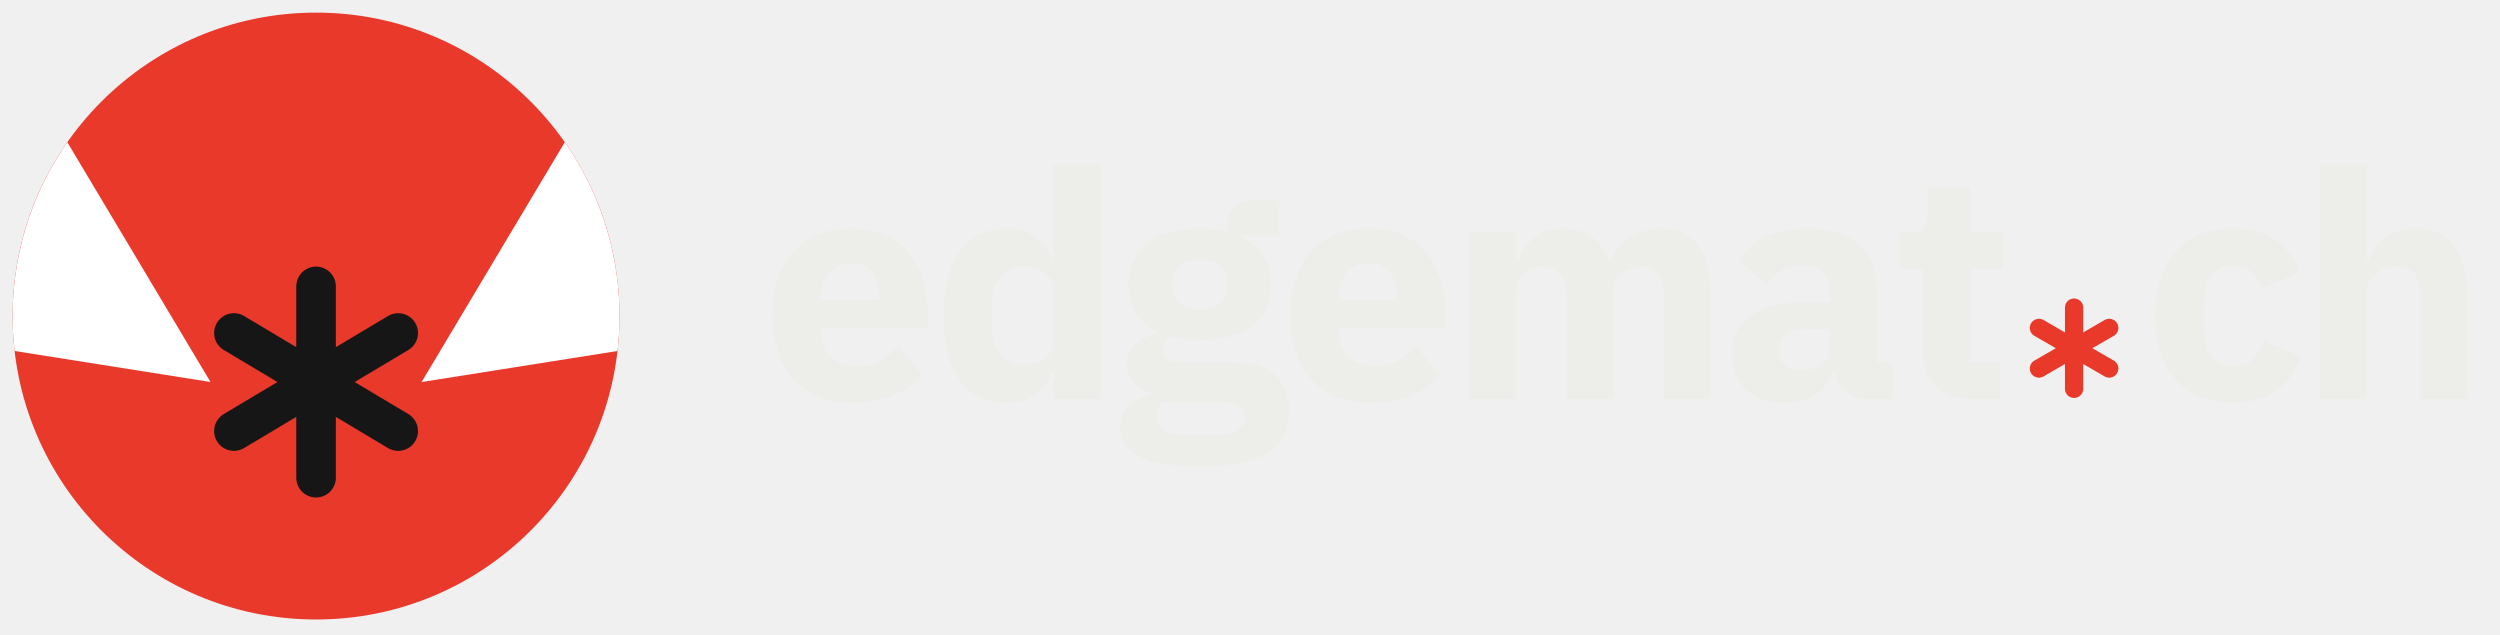
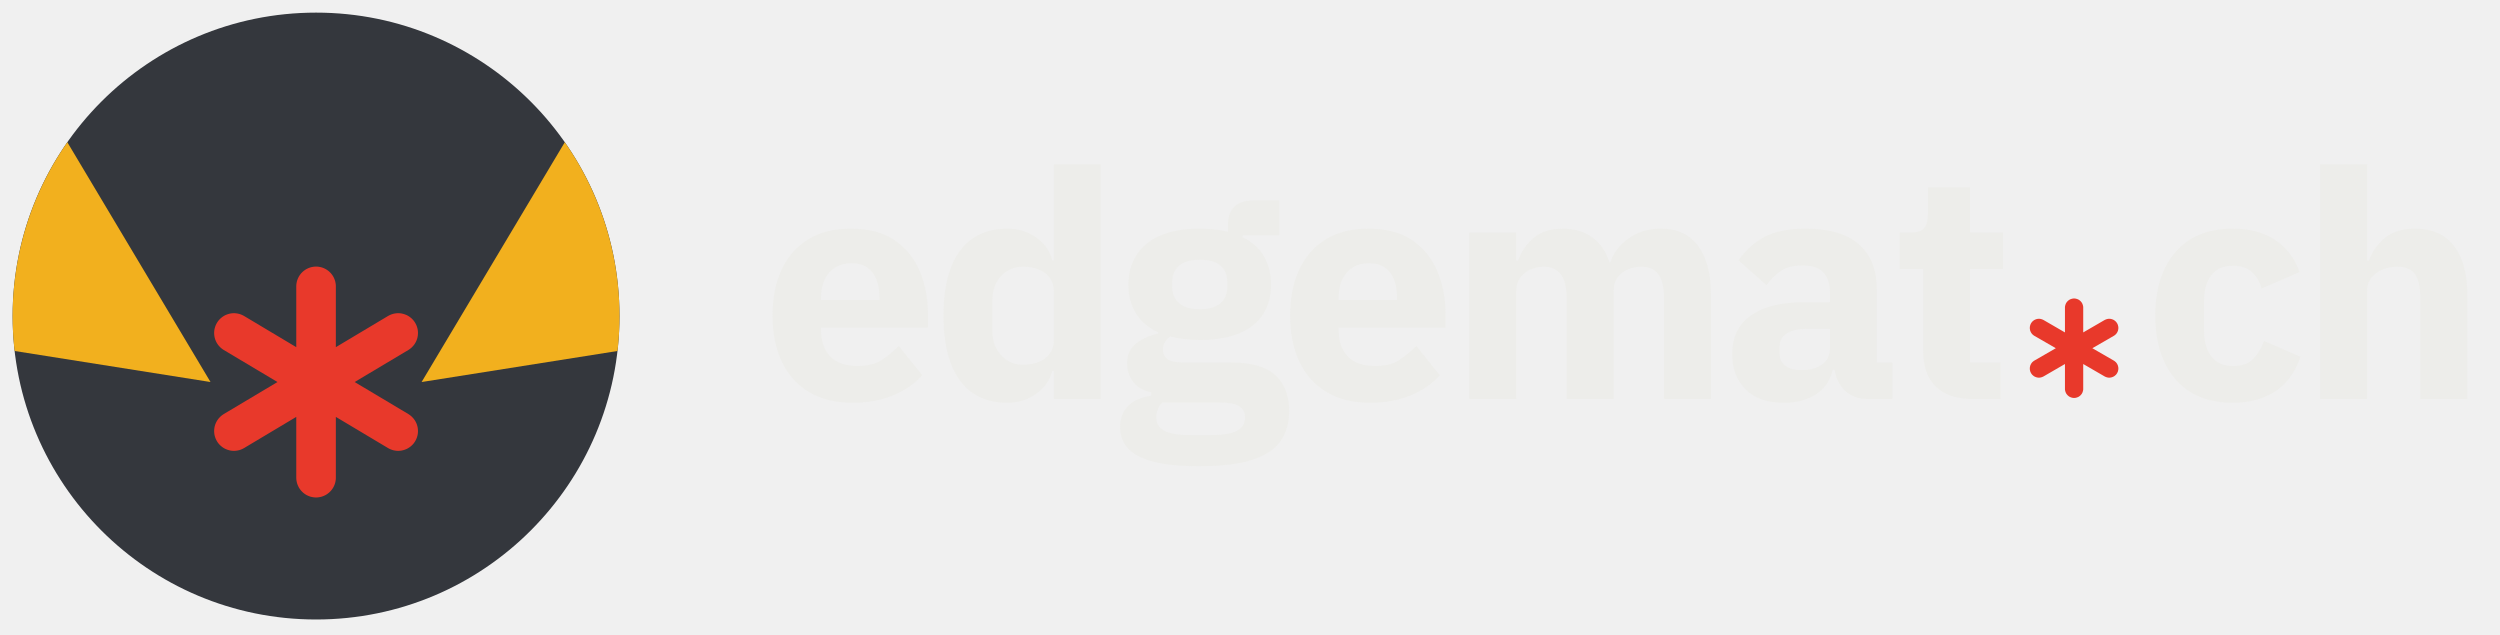
<svg xmlns="http://www.w3.org/2000/svg" width="394.15" height="100" viewBox="0 0 394.15 100">
  <g id="mark" transform="translate(-2.17 -2.17) scale(0.52)">
-     <circle id="ring" cx="100" cy="100" r="92" fill="#E8392B" />
-     <path id="edge-left" fill="#FFFFFF" d="M68 120 L24.59 47.3 L24.14 47.95 L23.5 48.89 L22.88 49.83 L22.27 50.78 L21.68 51.74 L21.09 52.7 L20.51 53.67 L19.95 54.65 L19.4 55.64 L18.86 56.63 L18.34 57.63 L17.82 58.64 L17.32 59.65 L16.83 60.66 L16.36 61.69 L15.89 62.72 L15.44 63.75 L15 64.79 L14.58 65.84 L14.16 66.89 L13.76 67.95 L13.38 69.01 L13 70.07 L12.64 71.14 L12.3 72.22 L11.96 73.29 L11.64 74.38 L11.33 75.46 L11.04 76.55 L10.76 77.65 L10.49 78.74 L10.24 79.84 L9.99 80.95 L9.77 82.05 L9.55 83.16 L9.35 84.27 L9.17 85.39 L9 86.5 L8.84 87.62 L8.69 88.74 L8.56 89.86 L8.44 90.98 L8.34 92.11 L8.25 93.23 L8.17 94.36 L8.11 95.49 L8.06 96.61 L8.03 97.74 L8.01 98.87 L8 100 L8.01 101.13 L8.03 102.26 L8.06 103.39 L8.11 104.51 L8.17 105.64 L8.25 106.77 L8.34 107.89 L8.44 109.02 L8.56 110.14 L8.61 110.59 Z" />
-     <path id="edge-right" fill="#FFFFFF" d="M132 120 L191.39 110.59 L191.44 110.14 L191.56 109.02 L191.66 107.89 L191.75 106.77 L191.83 105.64 L191.89 104.51 L191.94 103.39 L191.97 102.26 L191.99 101.13 L192 100 L191.99 98.87 L191.97 97.74 L191.94 96.61 L191.89 95.49 L191.83 94.36 L191.75 93.23 L191.66 92.11 L191.56 90.98 L191.44 89.86 L191.31 88.74 L191.16 87.62 L191 86.5 L190.83 85.39 L190.65 84.27 L190.45 83.16 L190.23 82.05 L190.01 80.95 L189.76 79.84 L189.51 78.74 L189.24 77.65 L188.96 76.55 L188.67 75.46 L188.36 74.38 L188.04 73.29 L187.7 72.22 L187.36 71.14 L187 70.07 L186.62 69.01 L186.24 67.95 L185.84 66.89 L185.42 65.84 L185 64.79 L184.56 63.75 L184.11 62.72 L183.64 61.69 L183.17 60.66 L182.68 59.65 L182.18 58.64 L181.66 57.63 L181.14 56.63 L180.6 55.64 L180.05 54.65 L179.49 53.67 L178.91 52.7 L178.32 51.74 L177.73 50.78 L177.12 49.83 L176.5 48.89 L175.86 47.95 L175.41 47.3 Z" />
-     <path id="spark" fill="#161616" d="M94.01 149.39 L94.05 149.78 L94.12 150.17 L94.2 150.55 L94.32 150.93 L94.46 151.3 L94.62 151.65 L94.8 152 L95.01 152.33 L95.24 152.65 L95.49 152.96 L95.76 153.24 L96.04 153.51 L96.35 153.76 L96.67 153.99 L97 154.2 L97.35 154.38 L97.7 154.54 L98.07 154.68 L98.45 154.8 L98.83 154.88 L99.22 154.95 L99.61 154.99 L100 155 L100.39 154.99 L100.78 154.95 L101.17 154.88 L101.55 154.8 L101.93 154.68 L102.3 154.54 L102.65 154.38 L103 154.2 L103.33 153.99 L103.65 153.76 L103.96 153.51 L104.24 153.24 L104.51 152.96 L104.76 152.65 L104.99 152.33 L105.2 152 L105.38 151.65 L105.54 151.3 L105.68 150.93 L105.8 150.55 L105.88 150.17 L105.95 149.78 L105.99 149.39 L106 149 L106 130.57 L121.82 140.02 L122.17 140.21 L122.52 140.37 L122.89 140.52 L123.26 140.64 L123.64 140.73 L124.03 140.8 L124.42 140.85 L124.81 140.87 L125.2 140.86 L125.6 140.83 L125.98 140.77 L126.37 140.68 L126.75 140.57 L127.11 140.44 L127.47 140.29 L127.82 140.11 L128.16 139.9 L128.48 139.68 L128.79 139.43 L129.08 139.17 L129.35 138.89 L129.61 138.59 L129.84 138.27 L130.05 137.94 L130.24 137.6 L130.41 137.24 L130.55 136.88 L130.67 136.5 L130.77 136.12 L130.84 135.74 L130.88 135.35 L130.9 134.95 L130.89 134.56 L130.86 134.17 L130.8 133.78 L130.72 133.4 L130.61 133.02 L130.48 132.65 L130.32 132.29 L130.14 131.94 L129.94 131.61 L129.71 131.28 L129.47 130.98 L129.2 130.69 L128.92 130.41 L128.62 130.16 L128.31 129.93 L127.98 129.71 L111.7 120 L127.98 110.29 L128.31 110.07 L128.62 109.84 L128.92 109.59 L129.2 109.31 L129.47 109.02 L129.71 108.72 L129.94 108.39 L130.14 108.06 L130.32 107.71 L130.48 107.35 L130.61 106.98 L130.72 106.6 L130.8 106.22 L130.86 105.83 L130.89 105.44 L130.9 105.05 L130.88 104.65 L130.84 104.26 L130.77 103.88 L130.67 103.5 L130.55 103.12 L130.41 102.76 L130.24 102.4 L130.05 102.06 L129.84 101.73 L129.61 101.41 L129.35 101.11 L129.08 100.83 L128.79 100.57 L128.48 100.32 L128.16 100.1 L127.82 99.89 L127.47 99.71 L127.11 99.56 L126.75 99.43 L126.37 99.32 L125.98 99.23 L125.6 99.17 L125.2 99.14 L124.81 99.13 L124.42 99.15 L124.03 99.2 L123.64 99.27 L123.26 99.36 L122.89 99.48 L122.52 99.63 L122.17 99.79 L121.82 99.98 L106 109.43 L106 91 L105.99 90.61 L105.95 90.22 L105.88 89.83 L105.8 89.45 L105.68 89.07 L105.54 88.7 L105.38 88.35 L105.2 88 L104.99 87.67 L104.76 87.35 L104.51 87.04 L104.24 86.76 L103.96 86.49 L103.65 86.24 L103.33 86.01 L103 85.8 L102.65 85.62 L102.3 85.46 L101.93 85.32 L101.55 85.2 L101.17 85.12 L100.78 85.05 L100.39 85.01 L100 85 L99.61 85.01 L99.22 85.05 L98.83 85.12 L98.45 85.2 L98.07 85.32 L97.7 85.46 L97.35 85.62 L97 85.8 L96.67 86.01 L96.35 86.24 L96.04 86.49 L95.76 86.76 L95.49 87.04 L95.24 87.35 L95.01 87.67 L94.8 88 L94.62 88.35 L94.46 88.7 L94.32 89.07 L94.2 89.45 L94.12 89.83 L94.05 90.22 L94.01 90.61 L94 91 L94 109.43 L78.18 99.98 L77.83 99.79 L77.48 99.63 L77.11 99.48 L76.74 99.36 L76.36 99.27 L75.97 99.2 L75.58 99.15 L75.19 99.13 L74.8 99.14 L74.4 99.17 L74.02 99.23 L73.63 99.32 L73.25 99.43 L72.89 99.56 L72.53 99.71 L72.18 99.89 L71.84 100.1 L71.52 100.32 L71.21 100.57 L70.92 100.83 L70.65 101.11 L70.39 101.41 L70.16 101.73 L69.95 102.06 L69.76 102.4 L69.59 102.76 L69.45 103.12 L69.33 103.5 L69.23 103.88 L69.16 104.26 L69.12 104.65 L69.1 105.05 L69.11 105.44 L69.14 105.83 L69.2 106.22 L69.28 106.6 L69.39 106.98 L69.52 107.35 L69.68 107.71 L69.86 108.06 L70.06 108.39 L70.29 108.72 L70.53 109.02 L70.8 109.31 L71.08 109.59 L71.38 109.84 L71.69 110.07 L72.02 110.29 L88.3 120 L72.02 129.71 L71.69 129.93 L71.38 130.16 L71.08 130.41 L70.8 130.69 L70.53 130.98 L70.29 131.28 L70.06 131.61 L69.86 131.94 L69.68 132.29 L69.52 132.65 L69.39 133.02 L69.28 133.4 L69.2 133.78 L69.14 134.17 L69.11 134.56 L69.1 134.95 L69.12 135.35 L69.16 135.74 L69.23 136.12 L69.33 136.5 L69.45 136.88 L69.59 137.24 L69.76 137.6 L69.95 137.94 L70.16 138.27 L70.39 138.59 L70.65 138.89 L70.92 139.17 L71.21 139.43 L71.52 139.68 L71.84 139.9 L72.18 140.11 L72.53 140.29 L72.89 140.44 L73.25 140.57 L73.63 140.68 L74.02 140.77 L74.4 140.83 L74.8 140.86 L75.19 140.87 L75.58 140.85 L75.97 140.8 L76.36 140.73 L76.74 140.64 L77.11 140.52 L77.48 140.37 L77.83 140.21 L78.18 140.02 L94 130.57 L94 149 Z" />
+     <circle id="ring" cx="100" cy="100" r="92" fill="#34373D" />
+     <path id="edge-left" fill="#F2B01E" d="M68 120 L24.59 47.3 L24.14 47.95 L23.5 48.89 L22.88 49.83 L22.27 50.78 L21.68 51.74 L21.09 52.7 L20.51 53.67 L19.95 54.65 L19.4 55.64 L18.86 56.63 L18.34 57.63 L17.82 58.64 L17.32 59.65 L16.83 60.66 L16.36 61.69 L15.89 62.72 L15.44 63.75 L15 64.79 L14.58 65.84 L14.16 66.89 L13.76 67.95 L13.38 69.01 L13 70.07 L12.64 71.14 L12.3 72.22 L11.96 73.29 L11.64 74.38 L11.33 75.46 L11.04 76.55 L10.76 77.65 L10.49 78.74 L10.24 79.84 L9.99 80.95 L9.77 82.05 L9.55 83.16 L9.35 84.27 L9.17 85.39 L9 86.5 L8.84 87.62 L8.69 88.74 L8.56 89.86 L8.44 90.98 L8.34 92.11 L8.25 93.23 L8.17 94.36 L8.11 95.49 L8.06 96.61 L8.03 97.74 L8.01 98.87 L8 100 L8.01 101.13 L8.03 102.26 L8.06 103.39 L8.11 104.51 L8.17 105.64 L8.25 106.77 L8.34 107.89 L8.44 109.02 L8.56 110.14 L8.61 110.59 Z" />
+     <path id="edge-right" fill="#F2B01E" d="M132 120 L191.39 110.59 L191.44 110.14 L191.56 109.02 L191.66 107.89 L191.75 106.77 L191.83 105.64 L191.89 104.51 L191.94 103.39 L191.97 102.26 L191.99 101.13 L192 100 L191.99 98.87 L191.97 97.74 L191.94 96.61 L191.89 95.49 L191.83 94.36 L191.75 93.23 L191.66 92.11 L191.56 90.98 L191.44 89.86 L191.31 88.74 L191.16 87.62 L191 86.5 L190.83 85.39 L190.65 84.27 L190.45 83.16 L190.23 82.05 L190.01 80.95 L189.76 79.84 L189.51 78.74 L189.24 77.65 L188.96 76.55 L188.67 75.46 L188.36 74.38 L188.04 73.29 L187.7 72.22 L187.36 71.14 L187 70.07 L186.62 69.01 L186.24 67.95 L185.84 66.89 L185.42 65.84 L185 64.79 L184.56 63.75 L184.11 62.72 L183.64 61.69 L183.17 60.66 L182.68 59.65 L182.18 58.64 L181.66 57.63 L181.14 56.63 L180.6 55.64 L180.05 54.65 L179.49 53.67 L178.91 52.7 L178.32 51.74 L177.73 50.78 L177.12 49.83 L176.5 48.89 L175.86 47.95 L175.41 47.3 Z" />
+     <path id="spark" fill="#E8392B" d="M94.01 149.39 L94.05 149.78 L94.12 150.17 L94.2 150.55 L94.32 150.93 L94.46 151.3 L94.62 151.65 L94.8 152 L95.01 152.33 L95.24 152.65 L95.49 152.96 L95.76 153.24 L96.04 153.51 L96.35 153.76 L96.67 153.99 L97 154.2 L97.35 154.38 L97.7 154.54 L98.07 154.68 L98.45 154.8 L98.83 154.88 L99.22 154.95 L99.61 154.99 L100 155 L100.39 154.99 L100.78 154.95 L101.17 154.88 L101.55 154.8 L101.93 154.68 L102.3 154.54 L102.65 154.38 L103 154.2 L103.33 153.99 L103.65 153.76 L103.96 153.51 L104.24 153.24 L104.51 152.96 L104.76 152.65 L104.99 152.33 L105.2 152 L105.38 151.65 L105.54 151.3 L105.68 150.93 L105.8 150.55 L105.88 150.17 L105.95 149.78 L105.99 149.39 L106 149 L106 130.57 L121.82 140.02 L122.17 140.21 L122.52 140.37 L122.89 140.52 L123.26 140.64 L123.64 140.73 L124.03 140.8 L124.42 140.85 L124.81 140.87 L125.2 140.86 L125.6 140.83 L125.98 140.77 L126.37 140.68 L126.75 140.57 L127.11 140.44 L127.47 140.29 L127.82 140.11 L128.16 139.9 L128.48 139.68 L128.79 139.43 L129.08 139.17 L129.35 138.89 L129.61 138.59 L129.84 138.27 L130.05 137.94 L130.24 137.6 L130.41 137.24 L130.55 136.88 L130.67 136.5 L130.77 136.12 L130.84 135.74 L130.88 135.35 L130.9 134.95 L130.89 134.56 L130.86 134.17 L130.8 133.78 L130.72 133.4 L130.61 133.02 L130.48 132.65 L130.32 132.29 L130.14 131.94 L129.94 131.61 L129.71 131.28 L129.47 130.98 L129.2 130.69 L128.92 130.41 L128.62 130.16 L128.31 129.93 L127.98 129.71 L111.7 120 L127.98 110.29 L128.31 110.07 L128.62 109.84 L128.92 109.59 L129.2 109.31 L129.47 109.02 L129.71 108.72 L129.94 108.39 L130.14 108.06 L130.32 107.71 L130.48 107.35 L130.61 106.98 L130.72 106.6 L130.8 106.22 L130.86 105.83 L130.89 105.44 L130.9 105.05 L130.88 104.65 L130.84 104.26 L130.77 103.88 L130.67 103.5 L130.55 103.12 L130.41 102.76 L130.24 102.4 L130.05 102.06 L129.84 101.73 L129.61 101.41 L129.35 101.11 L129.08 100.83 L128.79 100.57 L128.48 100.32 L128.16 100.1 L127.82 99.89 L127.47 99.71 L127.11 99.56 L126.75 99.43 L126.37 99.32 L125.98 99.23 L125.6 99.17 L125.2 99.14 L124.81 99.13 L124.42 99.15 L124.03 99.2 L123.64 99.27 L123.26 99.36 L122.89 99.48 L122.52 99.63 L122.17 99.79 L121.82 99.98 L106 109.43 L106 91 L105.99 90.61 L105.95 90.22 L105.88 89.83 L105.8 89.45 L105.68 89.07 L105.54 88.7 L105.38 88.35 L105.2 88 L104.99 87.67 L104.76 87.35 L104.51 87.04 L104.24 86.76 L103.96 86.49 L103.65 86.24 L103.33 86.01 L103 85.8 L102.65 85.62 L102.3 85.46 L101.93 85.32 L101.55 85.2 L101.17 85.12 L100.78 85.05 L100.39 85.01 L100 85 L99.61 85.01 L99.22 85.05 L98.83 85.12 L98.45 85.2 L98.07 85.32 L97.7 85.46 L97.35 85.62 L97 85.8 L96.67 86.01 L96.35 86.24 L96.04 86.49 L95.76 86.76 L95.49 87.04 L95.24 87.35 L95.01 87.67 L94.8 88 L94.62 88.35 L94.46 88.7 L94.32 89.07 L94.2 89.45 L94.12 89.83 L94.05 90.22 L94.01 90.61 L94 91 L94 109.43 L78.18 99.98 L77.83 99.79 L77.48 99.63 L77.11 99.48 L76.74 99.36 L76.36 99.27 L75.97 99.2 L75.58 99.15 L75.19 99.13 L74.8 99.14 L74.4 99.17 L74.02 99.23 L73.63 99.32 L73.25 99.43 L72.89 99.56 L72.53 99.71 L72.18 99.89 L71.84 100.1 L71.52 100.32 L71.21 100.57 L70.92 100.83 L70.65 101.11 L70.39 101.41 L70.16 101.73 L69.95 102.06 L69.76 102.4 L69.59 102.76 L69.45 103.12 L69.33 103.5 L69.23 103.88 L69.16 104.26 L69.12 104.65 L69.1 105.05 L69.11 105.44 L69.14 105.83 L69.2 106.22 L69.28 106.6 L69.39 106.98 L69.52 107.35 L69.68 107.71 L69.86 108.06 L70.06 108.39 L70.29 108.72 L70.53 109.02 L70.8 109.31 L71.08 109.59 L71.38 109.84 L71.69 110.07 L72.02 110.29 L88.3 120 L72.02 129.71 L71.69 129.93 L71.38 130.16 L71.08 130.41 L70.8 130.69 L70.53 130.98 L70.29 131.28 L70.06 131.61 L69.86 131.94 L69.68 132.29 L69.52 132.65 L69.39 133.02 L69.28 133.4 L69.2 133.78 L69.14 134.17 L69.11 134.56 L69.1 134.95 L69.12 135.35 L69.16 135.74 L69.23 136.12 L69.33 136.5 L69.45 136.88 L69.59 137.24 L69.76 137.6 L69.95 137.94 L70.16 138.27 L70.39 138.59 L70.65 138.89 L70.92 139.17 L71.21 139.43 L71.52 139.68 L71.84 139.9 L72.18 140.11 L72.53 140.29 L72.89 140.44 L73.25 140.57 L73.63 140.68 L74.02 140.77 L74.4 140.83 L74.8 140.86 L75.19 140.87 L75.58 140.85 L75.97 140.8 L76.36 140.73 L76.74 140.64 L77.11 140.52 L77.48 140.37 L77.83 140.21 L78.18 140.02 L94 130.57 L94 149 Z" />
  </g>
  <path id="wordmark" fill="#EDEDEA" d="M134.4 63.5Q130.4 63.5 127.575 61.825Q124.75 60.15 123.275 57.05Q121.8 53.95 121.8 49.75Q121.8 45.6 123.225 42.525Q124.65 39.45 127.4 37.75Q130.15 36.05 134.1 36.05Q138.45 36.05 141.125 37.925Q143.8 39.8 145.05 42.85Q146.3 45.9 146.3 49.45V51.65H129.45V52.05Q129.45 54.65 130.875 56.175Q132.3 57.7 135.25 57.7Q137.6 57.7 139.025 56.75Q140.45 55.8 141.7 54.55L145.4 59.15Q143.65 61.15 140.825 62.325Q138.0 63.5 134.4 63.5ZM134.25 41.5Q132.75 41.5 131.675 42.175Q130.6 42.85 130.025 44.05Q129.45 45.25 129.45 46.9V47.3H138.65V46.85Q138.65 45.25 138.175 44.05Q137.7 42.85 136.725 42.175Q135.75 41.5 134.25 41.5Z M166.15 62.9V58.5H165.9Q165.35 60.65 163.375 62.075Q161.4 63.5 158.85 63.5Q155.55 63.5 153.3 61.925Q151.05 60.35 149.9 57.275Q148.75 54.2 148.75 49.75Q148.75 45.3 149.9 42.25Q151.05 39.2 153.3 37.625Q155.55 36.05 158.85 36.05Q161.4 36.05 163.375 37.45Q165.35 38.85 165.9 41.05H166.15V25.9H173.55V62.9ZM161.3 57.5Q162.7 57.5 163.8 57.05Q164.9 56.6 165.525 55.725Q166.15 54.85 166.15 53.65V45.9Q166.15 44.7 165.525 43.825Q164.9 42.95 163.8 42.5Q162.7 42.05 161.3 42.05Q159.2 42.05 157.825 43.525Q156.45 45.0 156.45 47.5V52.05Q156.45 54.5 157.825 56.0Q159.2 57.5 161.3 57.5Z M203.25 64.8Q203.25 67.55 201.925 69.5Q200.6 71.45 197.5 72.475Q194.4 73.5 189.05 73.5Q184.5 73.5 181.775 72.775Q179.05 72.05 177.825 70.675Q176.6 69.3 176.6 67.4Q176.6 65.2 177.9 63.95Q179.2 62.7 181.5 62.4V61.85Q179.65 61.5 178.675 60.225Q177.7 58.95 177.7 57.25Q177.7 55.2 179.225 54.075Q180.75 52.95 182.6 52.6V52.4Q180.25 51.3 179.075 49.375Q177.9 47.45 177.9 44.9Q177.9 42.25 179.15 40.25Q180.4 38.25 182.9 37.15Q185.4 36.05 189.15 36.05Q190.4 36.05 191.525 36.175Q192.65 36.3 193.6 36.55V35.55Q193.6 33.5 194.65 32.55Q195.7 31.6 197.55 31.6H201.7V37.1H195.9V37.4Q198.2 38.5 199.3 40.45Q200.4 42.4 200.4 44.9Q200.4 47.5 199.175 49.475Q197.95 51.45 195.45 52.525Q192.95 53.6 189.15 53.6Q187.85 53.6 186.675 53.45Q185.5 53.3 184.5 53.05Q184.0 53.4 183.675 53.925Q183.35 54.45 183.35 55.15Q183.35 56.1 184.075 56.625Q184.8 57.15 186.5 57.15H194.1Q198.9 57.15 201.075 59.15Q203.25 61.15 203.25 64.8ZM196.3 65.8Q196.3 64.65 195.375 64.05Q194.45 63.45 192.25 63.45H183.25Q182.75 63.95 182.525 64.575Q182.3 65.2 182.3 65.8Q182.3 67.2 183.55 67.9Q184.8 68.6 187.8 68.6H190.8Q193.8 68.6 195.05 67.9Q196.3 67.2 196.3 65.8ZM189.15 48.75Q191.35 48.75 192.425 47.8Q193.5 46.85 193.5 45.15V44.55Q193.5 42.8 192.425 41.875Q191.35 40.95 189.15 40.95Q187.0 40.95 185.9 41.875Q184.8 42.8 184.8 44.55V45.15Q184.8 46.85 185.9 47.8Q187.0 48.75 189.15 48.75Z M216.0 63.5Q212.0 63.5 209.175 61.825Q206.35 60.15 204.875 57.05Q203.4 53.95 203.4 49.75Q203.4 45.6 204.825 42.525Q206.25 39.45 209.0 37.75Q211.75 36.05 215.7 36.05Q220.05 36.05 222.725 37.925Q225.4 39.8 226.65 42.85Q227.9 45.9 227.9 49.45V51.65H211.05V52.05Q211.05 54.65 212.475 56.175Q213.9 57.7 216.85 57.7Q219.2 57.7 220.625 56.75Q222.05 55.8 223.3 54.55L227.0 59.15Q225.25 61.15 222.425 62.325Q219.6 63.5 216.0 63.5ZM215.85 41.5Q214.35 41.5 213.275 42.175Q212.2 42.85 211.625 44.05Q211.05 45.25 211.05 46.9V47.3H220.25V46.85Q220.25 45.25 219.775 44.05Q219.3 42.85 218.325 42.175Q217.35 41.5 215.85 41.5Z M239.05 62.9H231.65V36.65H239.05V41.1H239.35Q240.05 39.0 241.775 37.525Q243.5 36.05 246.4 36.05Q249.1 36.05 251.0 37.4Q252.9 38.75 253.75 41.35H253.9Q254.6 39.15 256.75 37.6Q258.9 36.05 261.9 36.05Q265.7 36.05 267.725 38.775Q269.75 41.5 269.75 46.45V62.9H262.35V47.05Q262.35 44.5 261.475 43.275Q260.6 42.05 258.75 42.05Q257.65 42.05 256.65 42.475Q255.65 42.9 255.025 43.75Q254.4 44.6 254.4 45.9V62.9H247.0V47.05Q247.0 44.5 246.1 43.275Q245.2 42.05 243.4 42.05Q242.35 42.05 241.35 42.475Q240.35 42.9 239.7 43.75Q239.05 44.6 239.05 45.9Z M298.35 62.9H294.25Q292.9 62.9 291.725 62.225Q290.55 61.55 289.85 60.2Q289.4 59.35 289.25 58.3H288.95Q288.35 60.85 286.3 62.175Q284.25 63.5 281.25 63.5Q277.3 63.5 275.2 61.375Q273.1 59.25 273.1 55.85Q273.1 53.05 274.475 51.25Q275.85 49.45 278.375 48.55Q280.9 47.65 284.35 47.65H288.5V46.0Q288.5 44.1 287.5 42.975Q286.5 41.85 284.15 41.85Q281.95 41.85 280.65 42.8Q279.35 43.75 278.5 44.95L274.1 41.05Q275.7 38.7 278.15 37.375Q280.6 36.05 284.7 36.05Q290.25 36.05 293.075 38.525Q295.9 41.0 295.9 45.65V57.15H298.35ZM288.5 51.85H284.9Q282.75 51.85 281.65 52.6Q280.55 53.35 280.55 54.8V55.55Q280.55 56.95 281.45 57.65Q282.35 58.35 284.0 58.35Q285.25 58.35 286.25 58.0Q287.25 57.65 287.875 56.9Q288.5 56.15 288.5 54.95Z M315.4 62.9H311Q307.2 62.9 305.2 60.95Q303.2 59.0 303.2 55.25V42.4H299.5V36.65H301.35Q302.85 36.65 303.4 35.925Q303.95 35.2 303.95 33.85V29.55H310.6V36.65H315.8V42.4H310.6V57.15H315.4Z M352.05 63.5Q346.15 63.5 342.975 59.775Q339.8 56.05 339.8 49.75Q339.8 43.45 342.975 39.75Q346.15 36.05 352.05 36.05Q356.05 36.05 358.725 37.85Q361.4 39.65 362.55 42.9L356.55 45.5Q356.2 44.0 355.1 42.95Q354 41.9 352.05 41.9Q349.8 41.9 348.65 43.375Q347.5 44.85 347.5 47.35V52.25Q347.5 54.7 348.65 56.2Q349.8 57.7 352.05 57.7Q354.25 57.7 355.325 56.5Q356.4 55.3 356.95 53.75L362.7 56.25Q361.4 60.0 358.65 61.75Q355.9 63.5 352.05 63.5Z M365.8 62.9V25.9H373.2V41.1H373.5Q374.2 39.05 375.95 37.55Q377.7 36.05 380.8 36.05Q384.8 36.05 386.9 38.775Q389 41.5 389 46.45V62.9H381.6V47.05Q381.6 44.55 380.8 43.3Q380 42.05 377.95 42.05Q376.75 42.05 375.675 42.475Q374.6 42.9 373.9 43.75Q373.2 44.6 373.2 45.9V62.9Z" />
  <path id="spark-dot" fill="#E8392B" d="M325.56 61.39 L325.57 61.49 L325.59 61.58 L325.61 61.67 L325.64 61.76 L325.67 61.85 L325.71 61.94 L325.75 62.02 L325.8 62.1 L325.86 62.18 L325.92 62.25 L325.98 62.32 L326.05 62.38 L326.12 62.44 L326.2 62.5 L326.28 62.55 L326.36 62.59 L326.45 62.63 L326.54 62.66 L326.63 62.69 L326.72 62.71 L326.81 62.73 L326.91 62.74 L327 62.74 L327.09 62.74 L327.19 62.73 L327.28 62.71 L327.37 62.69 L327.46 62.66 L327.55 62.63 L327.64 62.59 L327.72 62.55 L327.8 62.5 L327.88 62.44 L327.95 62.38 L328.02 62.32 L328.08 62.25 L328.14 62.18 L328.2 62.1 L328.25 62.02 L328.29 61.94 L328.33 61.85 L328.36 61.76 L328.39 61.67 L328.41 61.58 L328.43 61.49 L328.44 61.39 L328.44 61.3 L328.44 57.39 L331.82 59.35 L331.91 59.39 L331.99 59.43 L332.08 59.46 L332.17 59.49 L332.26 59.51 L332.35 59.53 L332.45 59.54 L332.54 59.54 L332.64 59.54 L332.73 59.53 L332.82 59.51 L332.92 59.49 L333.01 59.46 L333.09 59.43 L333.18 59.39 L333.26 59.35 L333.34 59.3 L333.42 59.24 L333.49 59.18 L333.56 59.12 L333.63 59.05 L333.68 58.98 L333.74 58.9 L333.79 58.82 L333.83 58.74 L333.87 58.65 L333.91 58.56 L333.93 58.47 L333.95 58.38 L333.97 58.29 L333.98 58.19 L333.98 58.1 L333.98 58.01 L333.97 57.91 L333.95 57.82 L333.93 57.73 L333.91 57.64 L333.87 57.55 L333.83 57.46 L333.79 57.38 L333.74 57.3 L333.68 57.22 L333.63 57.15 L333.56 57.08 L333.49 57.02 L333.42 56.96 L333.34 56.9 L333.26 56.85 L329.88 54.9 L333.26 52.95 L333.34 52.9 L333.42 52.84 L333.49 52.78 L333.56 52.72 L333.63 52.65 L333.68 52.58 L333.74 52.5 L333.79 52.42 L333.83 52.34 L333.87 52.25 L333.91 52.16 L333.93 52.07 L333.95 51.98 L333.97 51.89 L333.98 51.79 L333.98 51.7 L333.98 51.61 L333.97 51.51 L333.95 51.42 L333.93 51.33 L333.91 51.24 L333.87 51.15 L333.83 51.06 L333.79 50.98 L333.74 50.9 L333.68 50.82 L333.63 50.75 L333.56 50.68 L333.49 50.62 L333.42 50.56 L333.34 50.5 L333.26 50.45 L333.18 50.41 L333.09 50.37 L333.01 50.34 L332.92 50.31 L332.82 50.29 L332.73 50.27 L332.64 50.26 L332.54 50.26 L332.45 50.26 L332.35 50.27 L332.26 50.29 L332.17 50.31 L332.08 50.34 L331.99 50.37 L331.91 50.41 L331.82 50.45 L328.44 52.41 L328.44 48.5 L328.44 48.41 L328.43 48.31 L328.41 48.22 L328.39 48.13 L328.36 48.04 L328.33 47.95 L328.29 47.86 L328.25 47.78 L328.2 47.7 L328.14 47.62 L328.08 47.55 L328.02 47.48 L327.95 47.42 L327.88 47.36 L327.8 47.3 L327.72 47.25 L327.64 47.21 L327.55 47.17 L327.46 47.14 L327.37 47.11 L327.28 47.09 L327.19 47.07 L327.09 47.06 L327 47.06 L326.91 47.06 L326.81 47.07 L326.72 47.09 L326.63 47.11 L326.54 47.14 L326.45 47.17 L326.36 47.21 L326.28 47.25 L326.2 47.3 L326.12 47.36 L326.05 47.42 L325.98 47.48 L325.92 47.55 L325.86 47.62 L325.8 47.7 L325.75 47.78 L325.71 47.86 L325.67 47.95 L325.64 48.04 L325.61 48.13 L325.59 48.22 L325.57 48.31 L325.56 48.41 L325.56 48.5 L325.56 52.41 L322.18 50.45 L322.09 50.41 L322.01 50.37 L321.92 50.34 L321.83 50.31 L321.74 50.29 L321.65 50.27 L321.55 50.26 L321.46 50.26 L321.36 50.26 L321.27 50.27 L321.18 50.29 L321.08 50.31 L320.99 50.34 L320.91 50.37 L320.82 50.41 L320.74 50.45 L320.66 50.5 L320.58 50.56 L320.51 50.62 L320.44 50.68 L320.37 50.75 L320.32 50.82 L320.26 50.9 L320.21 50.98 L320.17 51.06 L320.13 51.15 L320.09 51.24 L320.07 51.33 L320.05 51.42 L320.03 51.51 L320.02 51.61 L320.02 51.7 L320.02 51.79 L320.03 51.89 L320.05 51.98 L320.07 52.07 L320.09 52.16 L320.13 52.25 L320.17 52.34 L320.21 52.42 L320.26 52.5 L320.32 52.58 L320.37 52.65 L320.44 52.72 L320.51 52.78 L320.58 52.84 L320.66 52.9 L320.74 52.95 L324.12 54.9 L320.74 56.85 L320.66 56.9 L320.58 56.96 L320.51 57.02 L320.44 57.08 L320.37 57.15 L320.32 57.22 L320.26 57.3 L320.21 57.38 L320.17 57.46 L320.13 57.55 L320.09 57.64 L320.07 57.73 L320.05 57.82 L320.03 57.91 L320.02 58.01 L320.02 58.1 L320.02 58.19 L320.03 58.29 L320.05 58.38 L320.07 58.47 L320.09 58.56 L320.13 58.65 L320.17 58.74 L320.21 58.82 L320.26 58.9 L320.32 58.98 L320.37 59.05 L320.44 59.12 L320.51 59.18 L320.58 59.24 L320.66 59.3 L320.74 59.35 L320.82 59.39 L320.91 59.43 L320.99 59.46 L321.08 59.49 L321.18 59.51 L321.27 59.53 L321.36 59.54 L321.46 59.54 L321.55 59.54 L321.65 59.53 L321.74 59.51 L321.83 59.49 L321.92 59.46 L322.01 59.43 L322.09 59.39 L322.18 59.35 L325.56 57.39 L325.56 61.3 Z" />
</svg>
